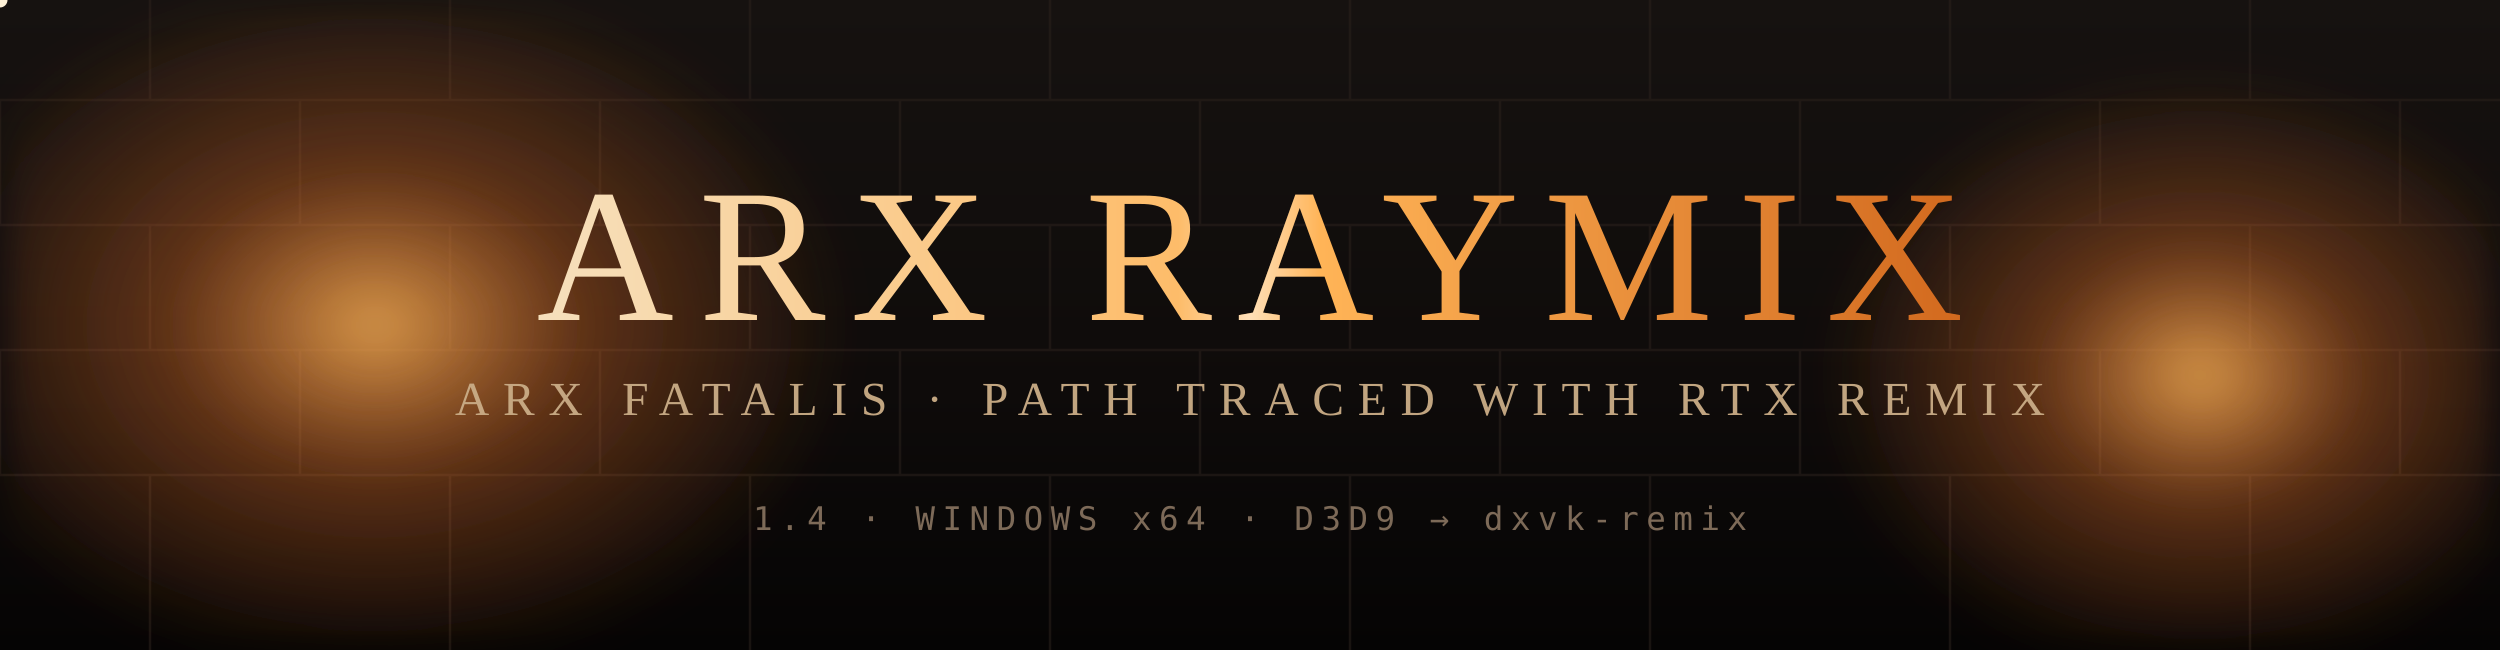
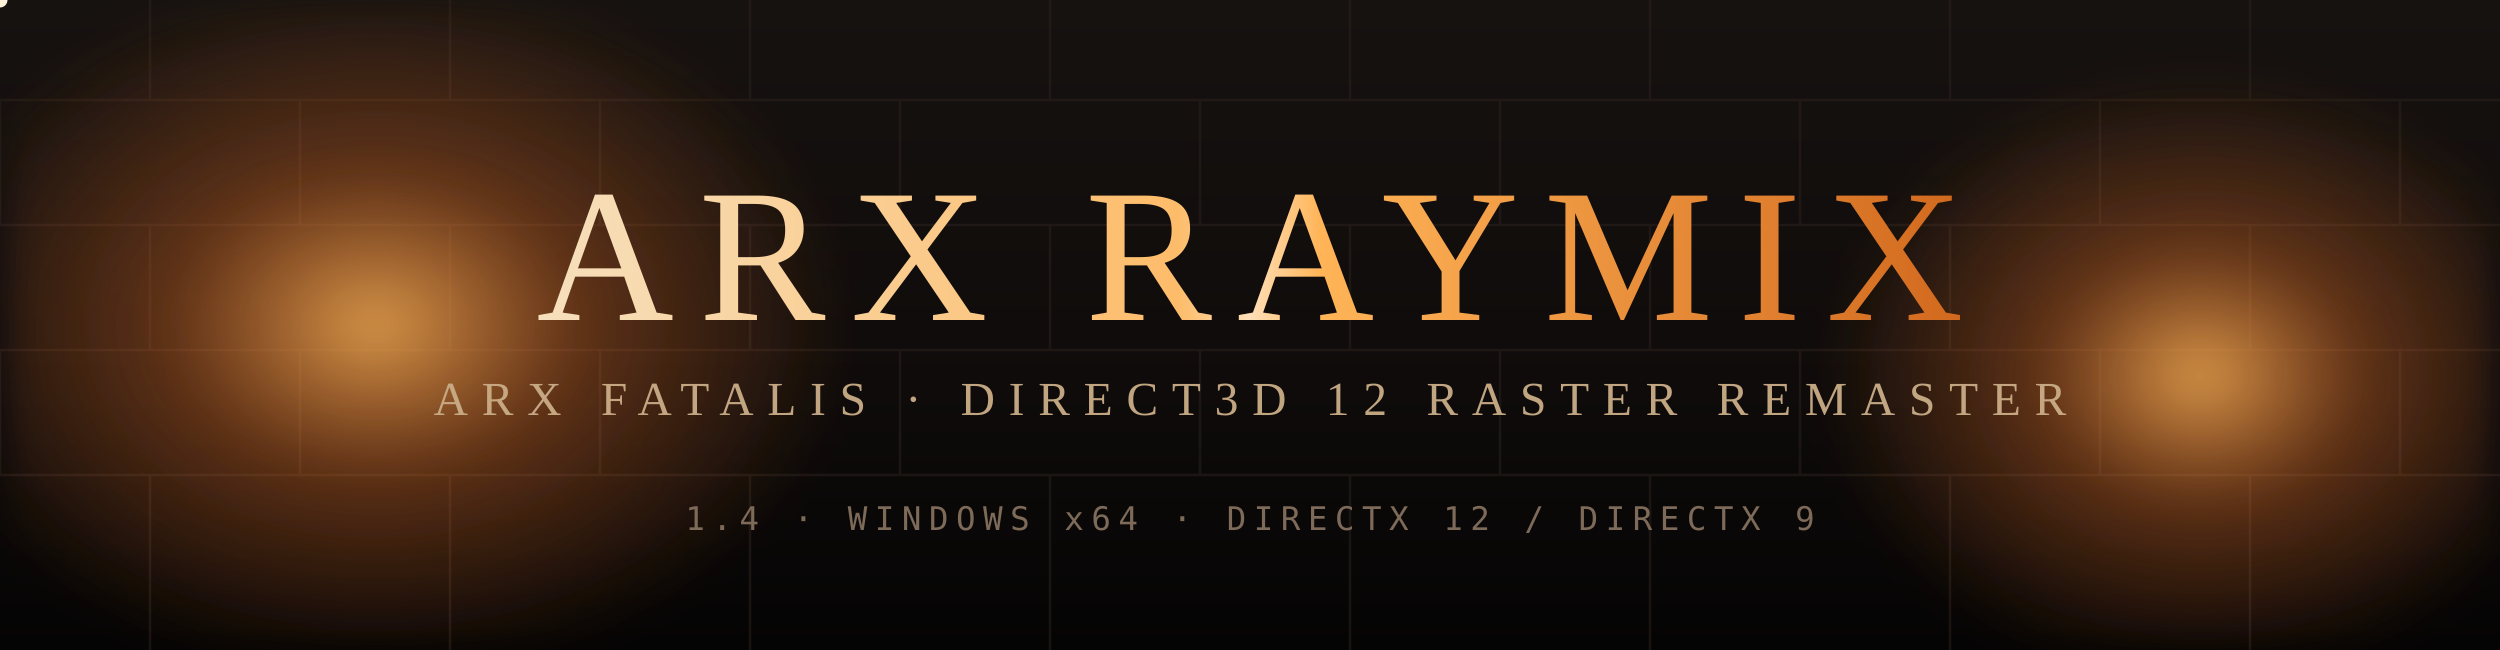
- <svg xmlns="http://www.w3.org/2000/svg" viewBox="0 0 1000 260" width="1000" height="260" role="img" aria-label="Arx Raymix - Arx Fatalis path traced with RTX Remix">
+ <svg xmlns="http://www.w3.org/2000/svg" viewBox="0 0 1000 260" width="1000" height="260" role="img" aria-label="Arx Raymix - Arx Fatalis remastered with Direct3D 12">
  <defs>
    <linearGradient id="stone" x1="0" y1="0" x2="0" y2="1">
      <stop offset="0%" stop-color="#161210" />
      <stop offset="60%" stop-color="#0e0b0a" />
      <stop offset="100%" stop-color="#050404" />
    </linearGradient>
    <radialGradient id="torch" cx="50%" cy="50%" r="50%">
      <stop offset="0%" stop-color="#ffb457" stop-opacity="0.85" />
      <stop offset="45%" stop-color="#e8722a" stop-opacity="0.35" />
      <stop offset="100%" stop-color="#e8722a" stop-opacity="0" />
    </radialGradient>
    <linearGradient id="ray" x1="0" y1="0" x2="1" y2="0">
      <stop offset="0%" stop-color="#ffd39a" stop-opacity="0" />
      <stop offset="50%" stop-color="#ffd39a" stop-opacity="0.9" />
      <stop offset="100%" stop-color="#ffd39a" stop-opacity="0" />
    </linearGradient>
    <linearGradient id="title" x1="0" y1="0" x2="1" y2="0">
      <stop offset="0%" stop-color="#f6e0bd" />
      <stop offset="55%" stop-color="#ffb457" />
      <stop offset="100%" stop-color="#d2691e" />
    </linearGradient>
    <linearGradient id="sweep" x1="0" y1="0" x2="1" y2="0">
      <stop offset="0%" stop-color="#ffffff" stop-opacity="0" />
      <stop offset="45%" stop-color="#ffffff" stop-opacity="0" />
      <stop offset="50%" stop-color="#ffffff" stop-opacity="0.55" />
      <stop offset="55%" stop-color="#ffffff" stop-opacity="0" />
      <stop offset="100%" stop-color="#ffffff" stop-opacity="0">
        <animate attributeName="stop-opacity" values="0;0" dur="6s" repeatCount="indefinite" />
      </stop>
      <animateTransform attributeName="gradientTransform" type="translate" values="-1 0; 1 0; 1 0" dur="6s" repeatCount="indefinite" />
    </linearGradient>
    <filter id="soft" x="-40%" y="-40%" width="180%" height="180%">
      <feGaussianBlur stdDeviation="9" />
    </filter>
  </defs>
  <rect width="1000" height="260" fill="url(#stone)" />
  <g stroke="#2a201b" stroke-width="1" fill="none" opacity="0.55">
    <path d="M0 40 H1000 M0 90 H1000 M0 140 H1000 M0 190 H1000" />
    <path d="M60 0 V40 M180 0 V40 M300 0 V40 M420 0 V40 M540 0 V40 M660 0 V40 M780 0 V40 M900 0 V40" />
    <path d="M0 40 V90 M120 40 V90 M240 40 V90 M360 40 V90 M480 40 V90 M600 40 V90 M720 40 V90 M840 40 V90 M960 40 V90" />
    <path d="M60 90 V140 M180 90 V140 M300 90 V140 M420 90 V140 M540 90 V140 M660 90 V140 M780 90 V140 M900 90 V140" />
    <path d="M0 140 V190 M120 140 V190 M240 140 V190 M360 140 V190 M480 140 V190 M600 140 V190 M720 140 V190 M840 140 V190 M960 140 V190" />
    <path d="M60 190 V260 M180 190 V260 M300 190 V260 M420 190 V260 M540 190 V260 M660 190 V260 M780 190 V260 M900 190 V260" />
  </g>
  <g filter="url(#soft)">
    <ellipse cx="150" cy="130" rx="190" ry="140" fill="url(#torch)">
      <animate attributeName="rx" values="190;205;186;196;190" dur="3.7s" repeatCount="indefinite" />
      <animate attributeName="opacity" values="0.85;1;0.78;0.94;0.85" dur="2.3s" repeatCount="indefinite" />
    </ellipse>
    <ellipse cx="880" cy="150" rx="150" ry="120" fill="url(#torch)">
      <animate attributeName="rx" values="150;138;158;146;150" dur="4.9s" repeatCount="indefinite" />
      <animate attributeName="opacity" values="0.7;0.55;0.8;0.62;0.7" dur="3.1s" repeatCount="indefinite" />
    </ellipse>
  </g>
  <g stroke="url(#ray)" stroke-width="1.6" fill="none" stroke-linecap="round">
    <path d="M150 130 L430 205 L720 120" opacity="0">
      <animate attributeName="opacity" values="0;0.9;0" dur="4s" begin="0s" repeatCount="indefinite" />
    </path>
    <path d="M150 130 L560 60 L860 165" opacity="0">
      <animate attributeName="opacity" values="0;0.7;0" dur="4s" begin="1.3s" repeatCount="indefinite" />
    </path>
    <path d="M880 150 L520 230 L200 175" opacity="0">
      <animate attributeName="opacity" values="0;0.6;0" dur="4s" begin="2.6s" repeatCount="indefinite" />
    </path>
  </g>
  <g fill="#fff2d8">
    <circle r="3">
      <animateMotion path="M150 130 L430 205 L720 120" dur="4s" repeatCount="indefinite" />
      <animate attributeName="opacity" values="0;1;1;0" dur="4s" repeatCount="indefinite" />
    </circle>
    <circle r="2.4">
      <animateMotion path="M150 130 L560 60 L860 165" dur="4s" begin="1.3s" repeatCount="indefinite" />
      <animate attributeName="opacity" values="0;1;1;0" dur="4s" begin="1.3s" repeatCount="indefinite" />
    </circle>
    <circle r="2.4">
      <animateMotion path="M880 150 L520 230 L200 175" dur="4s" begin="2.6s" repeatCount="indefinite" />
      <animate attributeName="opacity" values="0;1;1;0" dur="4s" begin="2.6s" repeatCount="indefinite" />
    </circle>
  </g>
  <g font-family="Georgia, 'Times New Roman', serif" text-anchor="middle">
    <text x="500" y="128" font-size="76" letter-spacing="10" fill="url(#title)">ARX RAYMIX</text>
    <text x="500" y="128" font-size="76" letter-spacing="10" fill="url(#sweep)">ARX RAYMIX</text>
    <text x="500" y="166" font-size="19" letter-spacing="5.5" fill="#c9ac86" opacity="0.95">
-       ARX FATALIS · PATH TRACED WITH RTX REMIX
+       ARX FATALIS · DIRECT3D 12 RASTER REMASTER
    </text>
    <text x="500" y="212" font-size="13" letter-spacing="3" fill="#7d6a58" font-family="Consolas, monospace">
-       1.4 · WINDOWS x64 · D3D9 → dxvk-remix
+       1.4 · WINDOWS x64 · DIRECTX 12 / DIRECTX 9
    </text>
  </g>
</svg>
